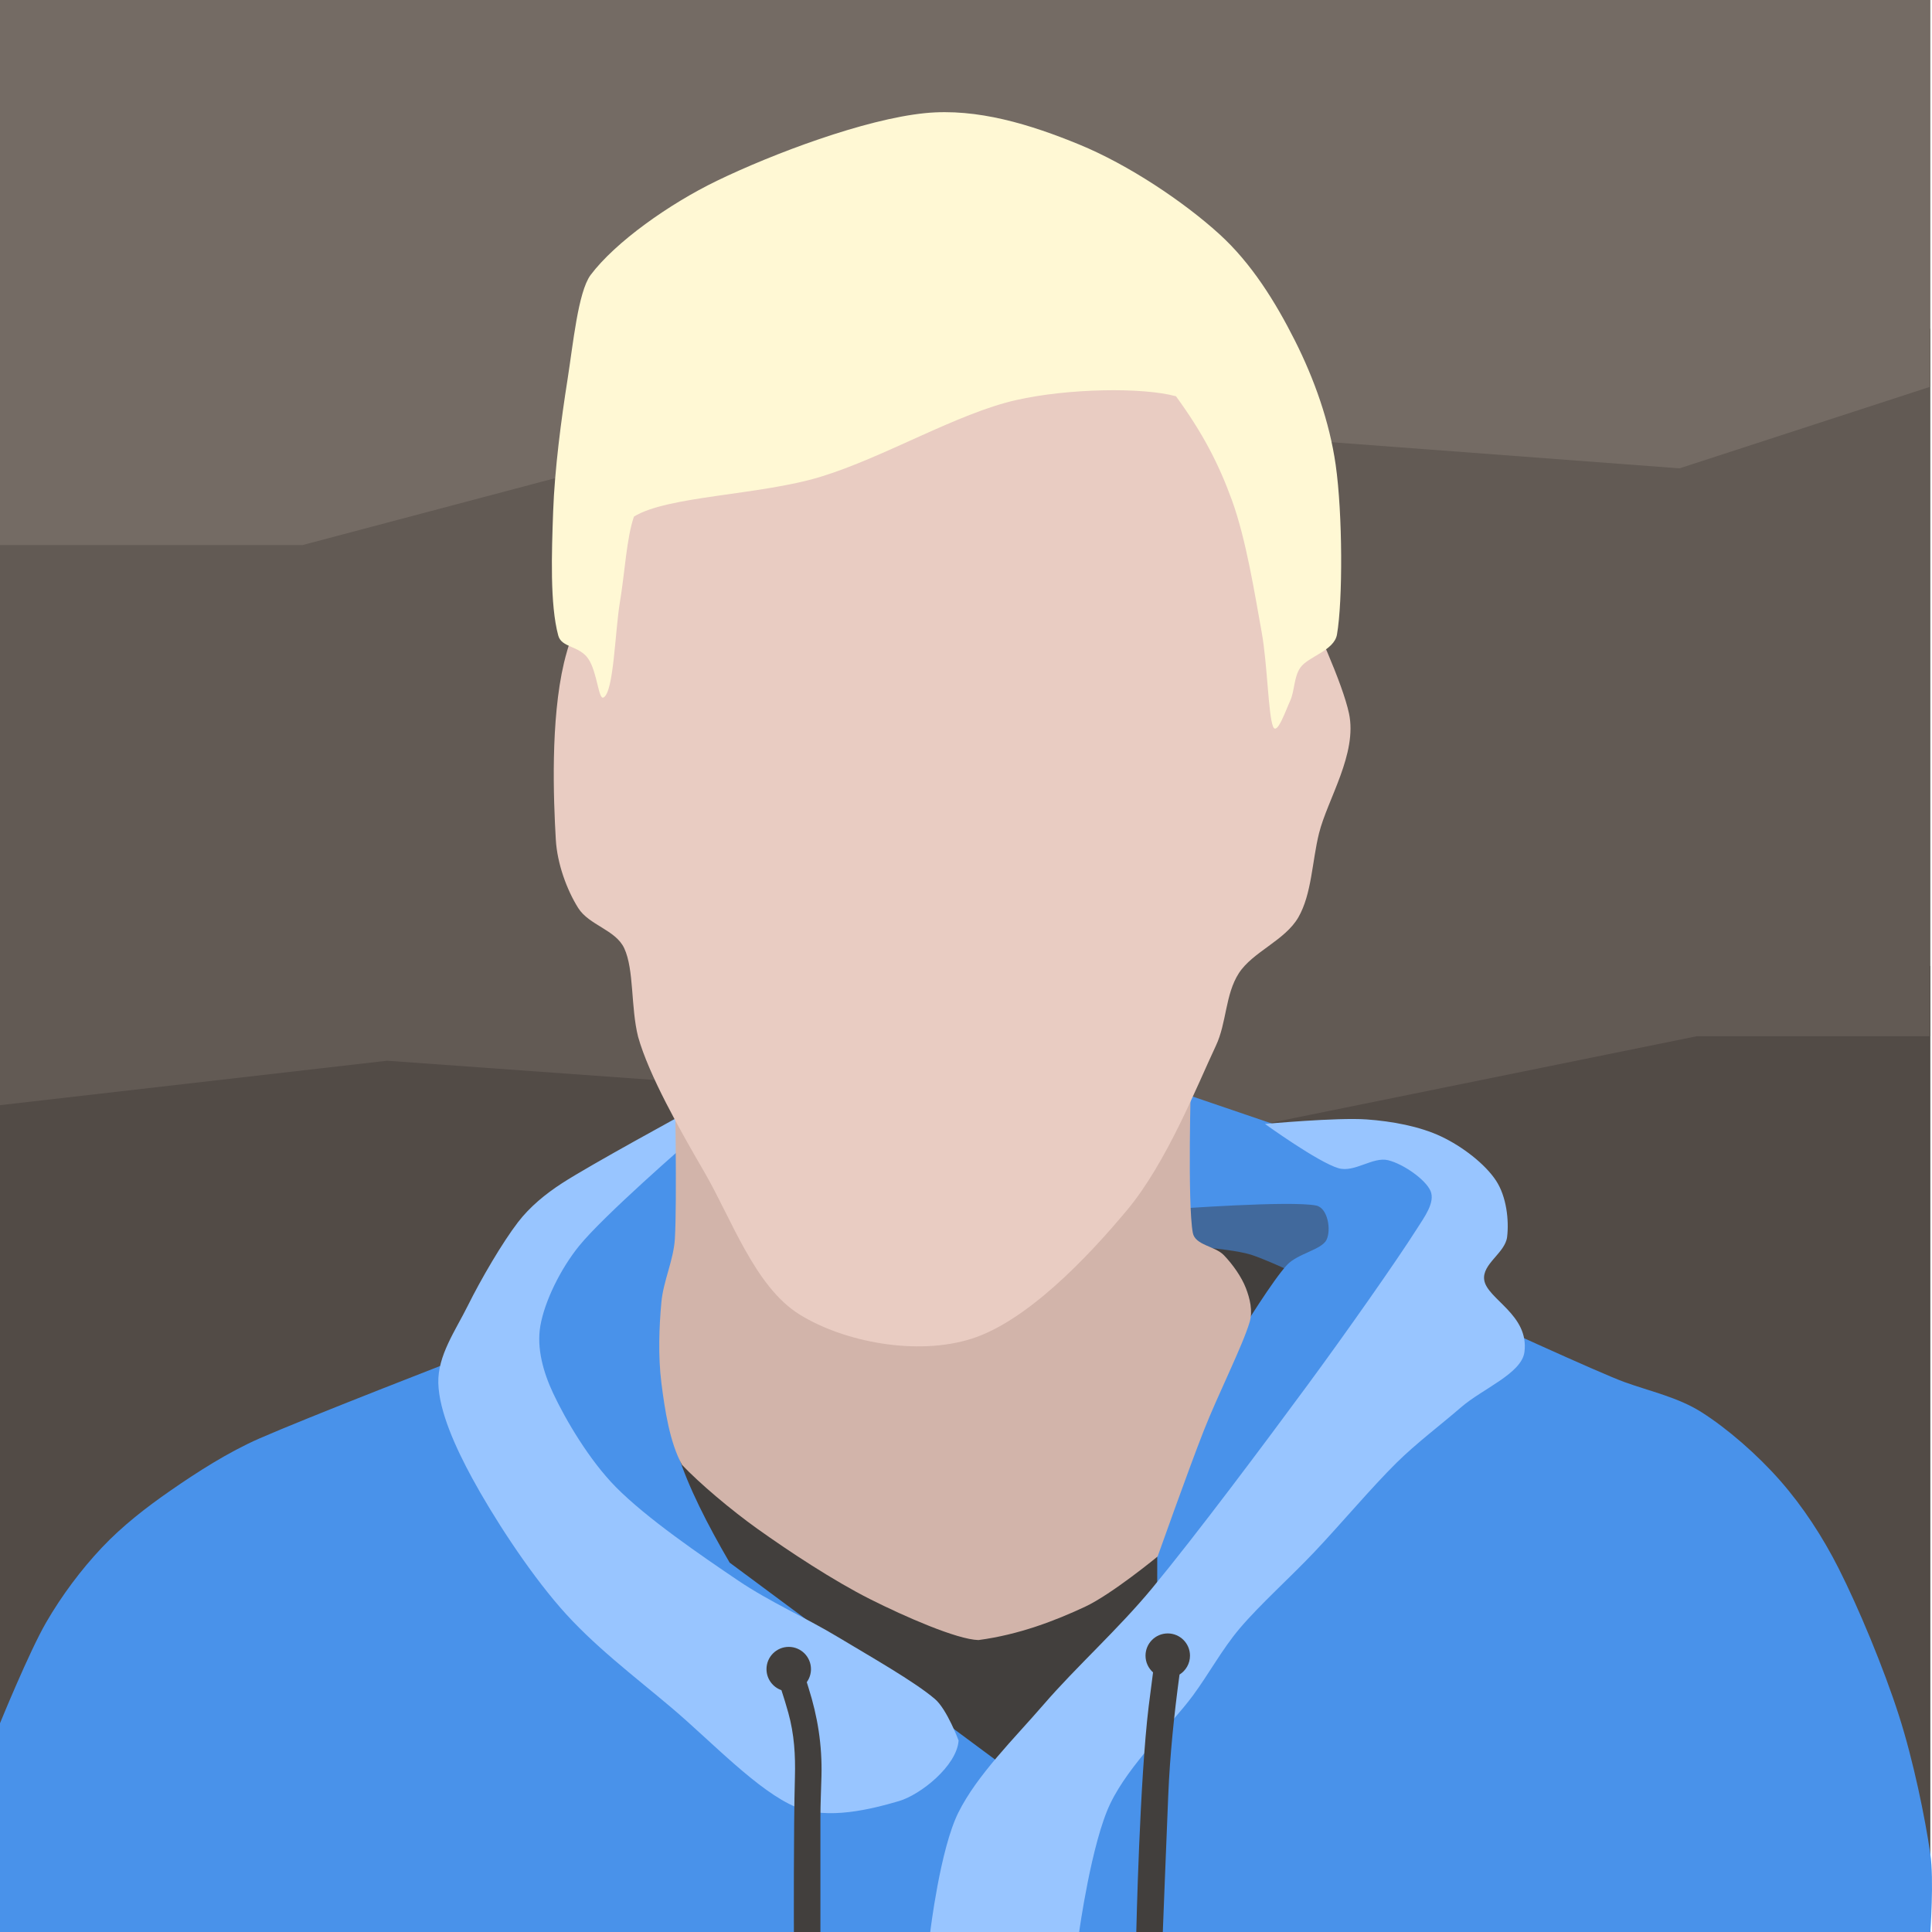
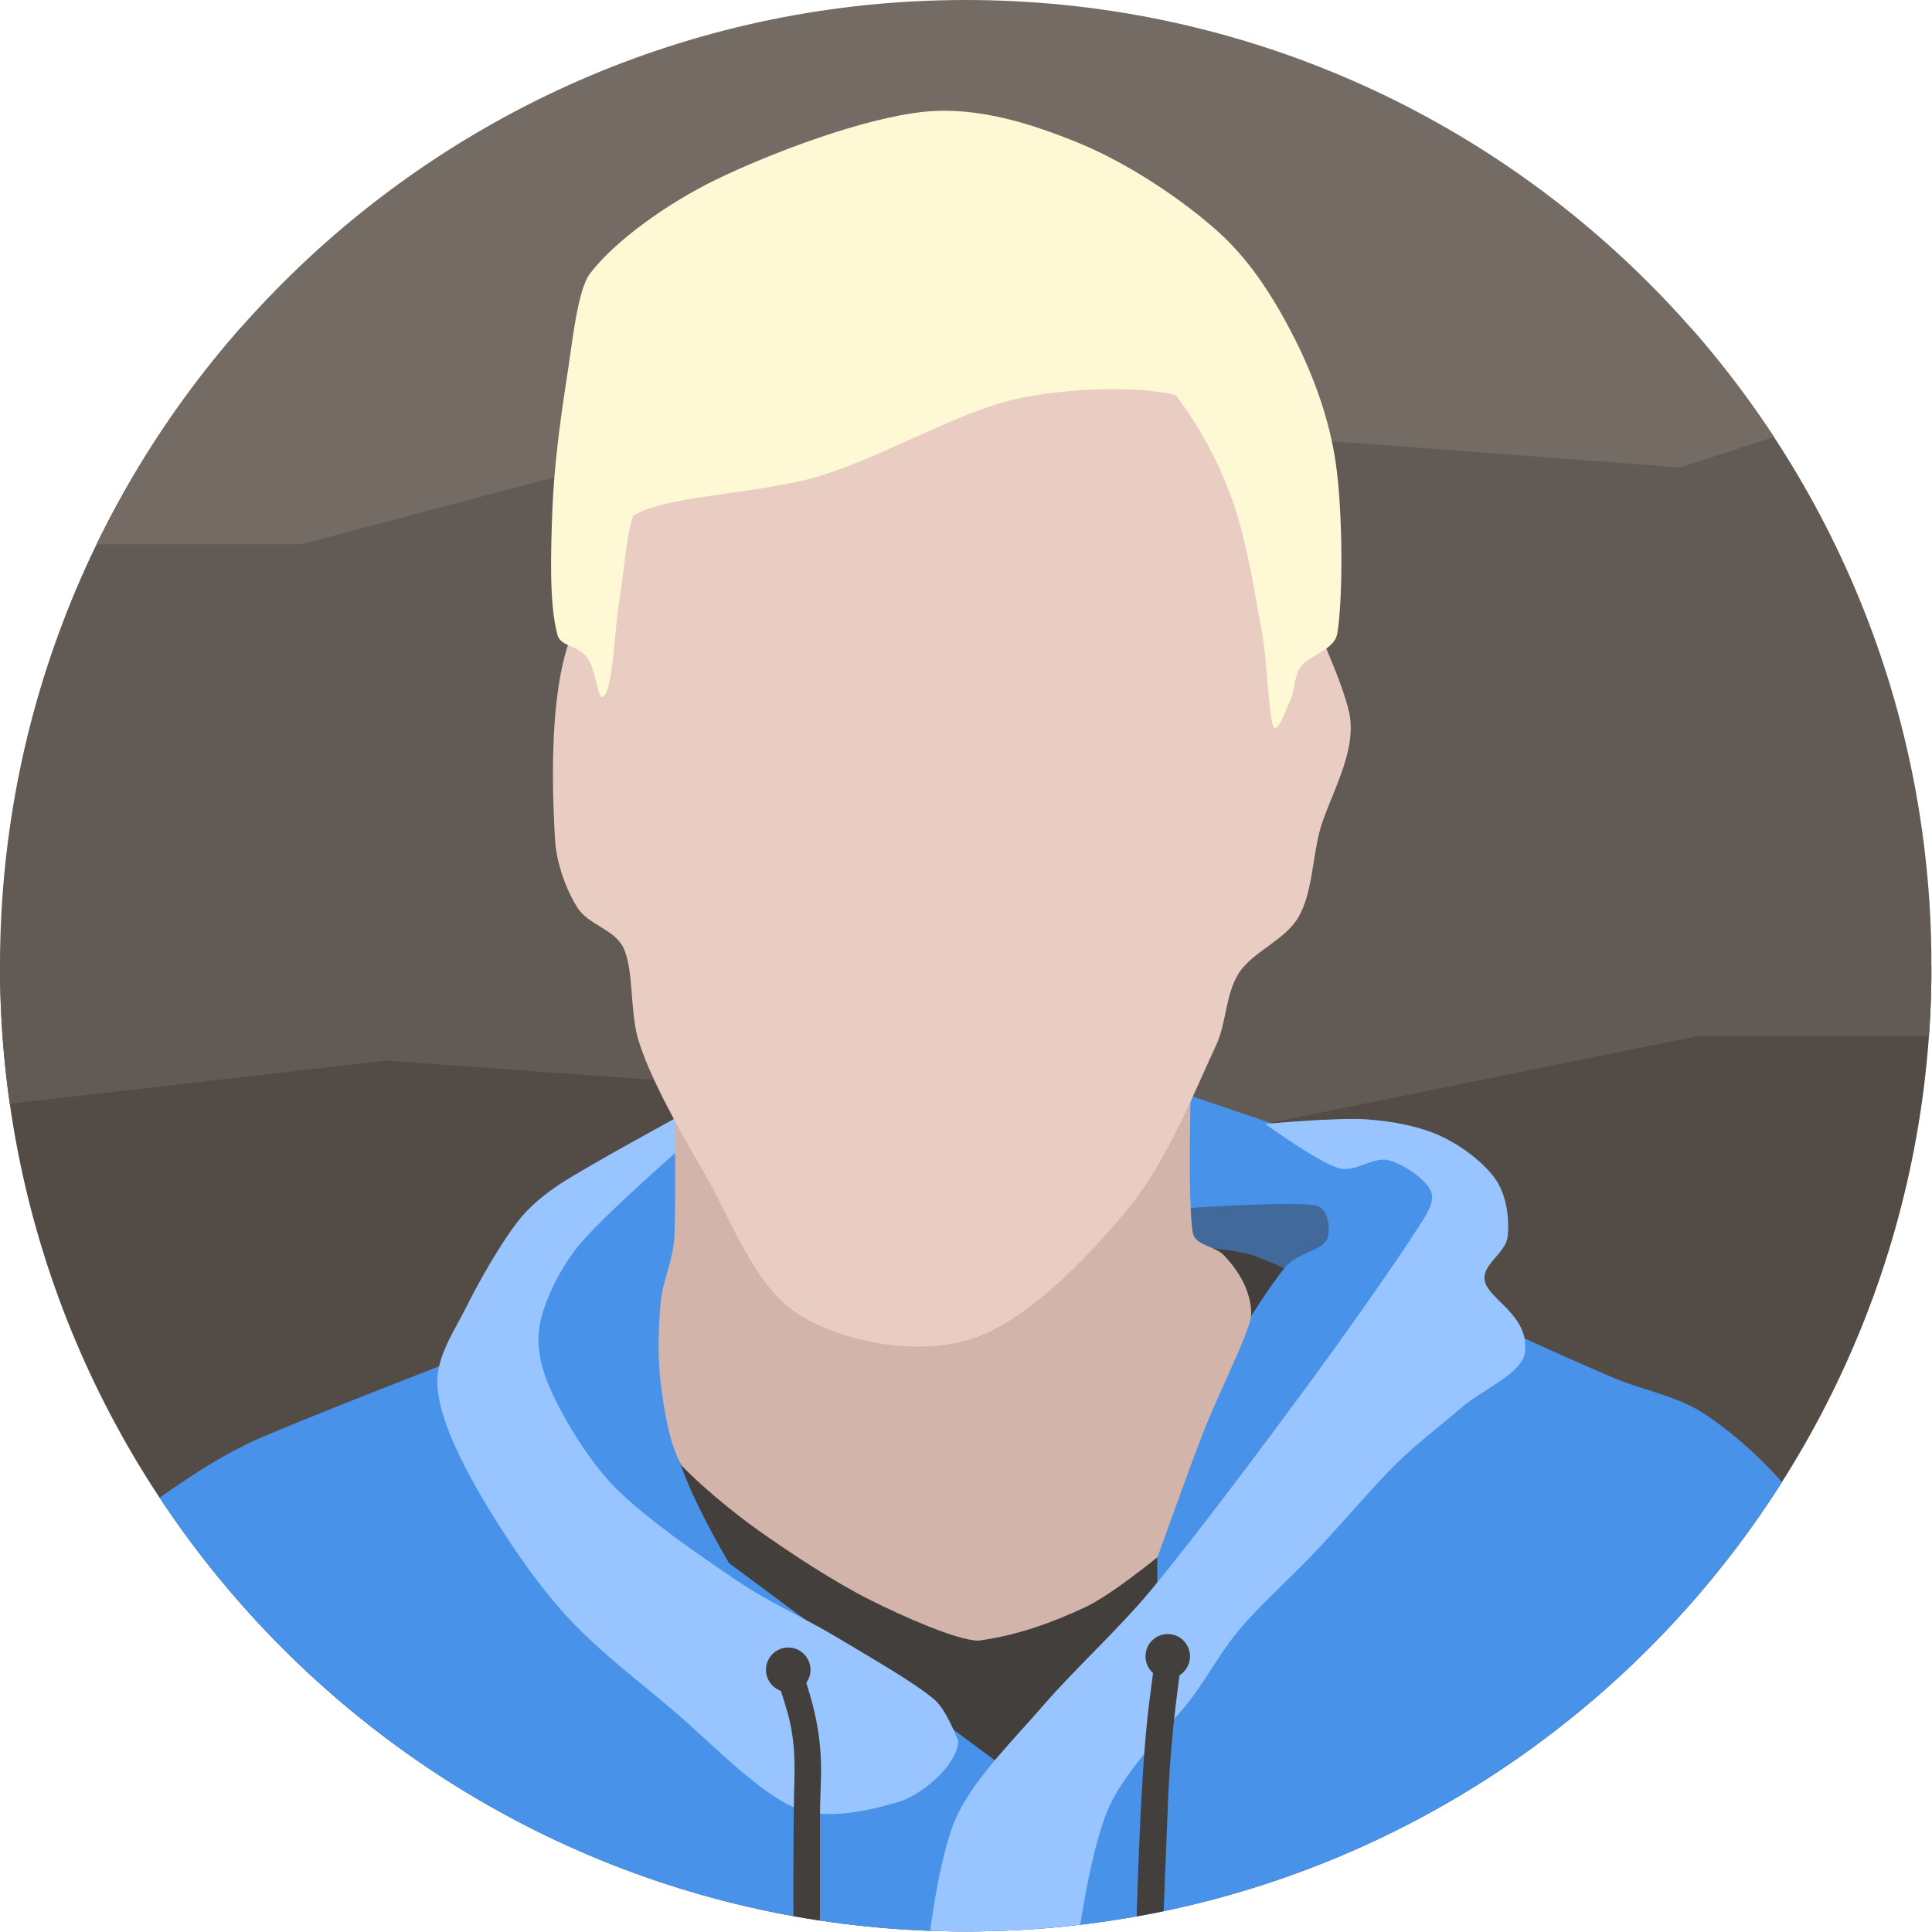
- <svg xmlns="http://www.w3.org/2000/svg" width="100%" height="100%" viewBox="0 0 749 749" version="1.1" xml:space="preserve" style="fill-rule:evenodd;clip-rule:evenodd;stroke-linejoin:round;stroke-miterlimit:2;">
-   <rect id="logo" x="0" y="0" width="749" height="749" style="fill:none;" />
+ <svg xmlns="http://www.w3.org/2000/svg" width="100%" height="100%" viewBox="0 0 748 748" version="1.1" xml:space="preserve" style="fill-rule:evenodd;clip-rule:evenodd;stroke-linejoin:round;stroke-miterlimit:2;">
  <clipPath id="_clip1">
-     <rect x="0" y="0" width="749" height="749" />
+     <circle id="logo" cx="373.897" cy="373.897" r="373.897" />
  </clipPath>
  <g clip-path="url(#_clip1)">
-     <rect x="0" y="374.5" width="748.356" height="374.5" style="fill:#524b46;" />
-     <path d="M0,428.456l150.052,-17.232l340.367,24.512l167.434,-34.011l90.503,0l0,-274.285l-748.356,0l0,301.016Z" style="fill:#625a54;" />
-     <path d="M0,0l0,211.312l117.283,0l112.302,-29.746l279.933,-10.64l141.609,10.64l97.229,-31.642l0,-149.924l-748.356,0Z" style="fill:#746b64;" />
-     <path d="M457.402,465.098l5.269,49.07l34.664,3.438l30.213,-36.983l-5.288,-19.517l-36.376,-2.679l-28.482,6.671Z" style="fill:#41699c;" />
-     <path d="M251.509,562.587l218.712,-78.662c0,0 9.937,0.987 14.671,2.466c5.627,1.758 19.095,8.083 19.095,8.083l-19.095,115.481l-99.83,100.454l-115.43,-77.16l-18.123,-70.662Z" style="fill:#423f3d;" />
-     <path d="M448.631,617.735l0.019,-21.171l33.165,-81.345c0,0 11.755,-19.099 17.163,-24.859c4.131,-4.399 13.406,-5.865 15.284,-9.697c1.878,-3.833 0.519,-12.384 -4.017,-13.298c-9.874,-1.991 -55.228,1.354 -55.228,1.354l3.252,-45.006l42.507,14.49l69.445,19.132l-21.724,42.097c27.637,12.739 71.949,33.011 81.332,36.391c10.022,3.61 20.768,5.926 29.769,11.626c10.051,6.367 21.669,16.466 30.541,26.571c8.872,10.106 16.536,21.888 22.692,34.065c7.674,15.177 17.429,38.557 23.35,56.998c5.605,17.459 10.146,39.663 12.175,53.65c1.449,9.984 0,30.267 0,30.267l-748.356,0l0,-80.927c0,0 11.32,-27.756 17.898,-39.1c6.039,-10.415 13.533,-20.447 21.569,-28.965c7.924,-8.401 17.151,-15.567 26.643,-22.142c10.195,-7.063 22.306,-14.886 34.527,-20.231c18.43,-8.061 71.756,-28.813 101.299,-40.233l21.505,-45.191l39.441,-27.843l3.259,36.007l-4.778,17.437l-4.322,21.18l5.841,44.943c3.816,12.233 11.452,27.264 19.993,41.87l114.386,84.865l60.656,-70.09l-9.286,-2.845Z" style="fill:#4992ea;" />
-     <path d="M418.373,749l-57.734,0c0,0 3.817,-32.114 10.894,-46.299c7.342,-14.716 21.501,-28.5 33.16,-41.999c12.526,-14.503 28.928,-29.196 41.999,-45.02c17.052,-20.643 43.189,-55.592 60.313,-78.84c14.632,-19.864 34.5,-48.127 42.431,-60.646c2.74,-4.324 7.035,-10.068 5.157,-14.468c-1.877,-4.399 -10.469,-10.455 -16.423,-11.929c-5.953,-1.475 -13.048,4.924 -19.297,3.084c-7.958,-2.344 -28.454,-17.147 -28.454,-17.147c0,0 27.955,-2.572 39.343,-1.761c9.886,0.704 20.612,2.671 28.984,6.63c8.223,3.888 16.996,10.639 21.253,17.124c4.06,6.185 5.051,15.366 4.285,21.784c-0.748,6.268 -9.817,10.48 -8.88,16.722c1.117,7.45 17.539,13.443 15.583,27.978c-1.112,8.269 -16.291,14.217 -24.468,21.289c-8.265,7.148 -17.258,13.843 -25.121,21.597c-9.49,9.358 -21.682,23.846 -31.817,34.552c-9.508,10.044 -21.127,20.386 -28.992,29.683c-6.849,8.096 -11.895,17.569 -18.197,26.098c-8.357,11.312 -24.611,26.514 -31.948,41.775c-7.328,15.245 -12.071,49.793 -12.071,49.793Zm-151.372,-306.359c0,0 -32.975,28.577 -42.56,40.462c-7.172,8.893 -13.279,21.348 -14.948,30.848c-1.536,8.735 1.172,18.115 4.932,26.147c4.883,10.432 14.097,26.048 24.364,36.441c11.969,12.117 33.122,26.582 47.45,36.258c12.227,8.257 25.88,14.188 38.519,21.798c12.705,7.648 29.9,17.398 37.712,24.095c4.683,4.015 9.161,16.087 9.161,16.087c-0.678,9.771 -14.737,21.019 -23.124,23.471c-10.647,3.113 -27.505,7.416 -39.806,2.375c-14.673,-6.014 -32.977,-25.551 -48.232,-38.456c-14.826,-12.542 -30.566,-24.312 -43.3,-38.976c-12.913,-14.87 -26.301,-35.738 -34.176,-50.243c-6.208,-11.435 -12.793,-25.672 -13.071,-36.786c-0.267,-10.663 6.667,-20.341 11.403,-29.897c5.15,-10.391 13.413,-24.529 19.496,-32.447c4.613,-6.005 10.656,-10.932 17.001,-15.059c10.904,-7.094 48.423,-27.5 48.423,-27.5l0.756,11.382Z" style="fill:#98c5ff;" />
-     <path d="M302.946,655.245c-3.368,-1.174 -5.788,-4.382 -5.788,-8.152c0,-4.762 3.863,-8.629 8.621,-8.629c4.759,0 8.622,3.867 8.622,8.629c0,1.885 -0.605,3.629 -1.631,5.049c0.241,0.77 0.473,1.544 0.711,2.295c3.469,10.946 5.304,22.059 4.986,34.164c-0.071,2.703 -0.169,5.405 -0.256,8.107c-0.076,2.44 -0.139,4.886 -0.151,7.333l0,0.476l0,44.483l-10.282,0c0,0 -0.149,-40.379 0.398,-60.171c0.217,-8.266 -0.223,-16.421 -2.571,-24.838c-0.819,-2.937 -1.709,-5.852 -2.659,-8.746Zm144.07,-6.896c-1.791,-1.582 -2.921,-3.896 -2.921,-6.472c0,-4.762 3.863,-8.628 8.621,-8.628c4.759,0 8.622,3.866 8.622,8.628c0,3.087 -1.623,5.798 -4.061,7.323c-2.097,15.526 -3.713,31.007 -4.377,46.951c-0.726,17.437 -2.101,52.849 -2.101,52.849l-10.281,0c0,0 1.308,-58.948 4.814,-87.582c0.534,-4.36 1.095,-8.716 1.684,-13.069Z" style="fill:#423f3d;fill-rule:nonzero;" />
-     <path d="M261.634,419.547c0,0 0.871,46.497 0,60.708c-0.512,8.353 -4.445,16.224 -5.224,24.557c-0.87,9.312 -1.313,20.96 0,31.316c1.333,10.516 3.244,23.104 8,31.784c6.721,7.089 18.885,17.399 29.307,24.837c12.167,8.682 29.419,20.077 43.689,27.256c13.345,6.713 33.582,15.598 41.929,15.815c15.747,-2.088 29.708,-7.496 41.283,-12.895c10.348,-4.827 28.168,-19.5 28.168,-19.5c0,0 11.882,-33.471 17.831,-48.628c5.594,-14.253 15.135,-33.074 17.864,-42.316c1.248,-4.228 0.102,-9.03 -1.489,-13.141c-1.669,-4.313 -5.098,-9.169 -8.526,-12.737c-3.426,-3.567 -11.139,-3.805 -12.039,-8.671c-2.123,-11.487 -0.7,-60.254 -0.7,-60.254l-64.581,71.851l-73.838,11.577l-61.674,-81.559Z" style="fill:#d2b4aa;" />
-     <path d="M249.917,179.683c0,0 -25.528,52.955 -31.268,77.263c-5.259,22.272 -4.089,52.739 -3.17,68.585c0.538,9.277 4.263,19.472 8.684,26.488c4.214,6.687 14.512,8.439 17.845,15.608c3.87,8.324 2.478,22.827 5.376,34.337c4.167,14.81 15.955,35.693 25.757,52.562c10.42,17.933 19.508,44.295 36.767,55.039c17.258,10.744 45.609,16.17 66.785,9.427c21.176,-6.744 44.488,-30.953 60.271,-49.886c15.454,-18.54 27.206,-48.419 34.422,-63.717c4.187,-8.875 3.576,-19.815 8.878,-28.07c5.331,-8.301 17.928,-12.693 23.109,-21.731c5.181,-9.039 5.291,-21.674 7.977,-32.501c3.267,-13.171 14.967,-30.891 11.624,-46.522c-4.914,-22.974 -41.106,-91.323 -41.106,-91.323l-34.824,-50.941l-133.549,-3.137l-63.578,48.519Z" style="fill:#e9ccc2;" />
-     <path d="M233.993,270.402c-2.009,1.103 -2.401,-9.958 -5.995,-15.098c-3.538,-5.061 -10.284,-4.155 -11.571,-8.904c-3.258,-12.018 -2.56,-32.067 -1.982,-48.106c0.596,-16.524 3.143,-35.766 5.556,-51.038c2.162,-13.683 4.094,-33.941 8.922,-40.59c9.649,-12.858 30.641,-27.682 48.973,-36.559c21.617,-10.468 57.297,-23.906 80.726,-26.248c20.258,-2.024 41.017,4.455 59.848,12.198c19.019,7.819 40.344,22.067 54.261,34.717c12.457,11.322 21.728,26.282 29.242,41.183c7.513,14.901 13.44,31.474 15.841,48.223c2.724,19.007 2.782,52.721 0.505,65.821c-1.089,6.269 -11.143,8.501 -14.167,12.78c-2.595,3.673 -2.208,9.079 -3.977,12.894c-1.683,3.629 -5.103,13.688 -6.637,9.995c-1.841,-4.432 -2.212,-24.498 -4.407,-36.582c-2.656,-14.622 -5.988,-35.904 -11.526,-51.148c-5.212,-14.345 -11.446,-26.244 -21.702,-40.315c-12.923,-3.541 -41.832,-3.088 -61.991,1.48c-22.96,5.202 -51.078,22.205 -75.769,29.734c-23.596,7.196 -59.409,7.371 -72.374,15.442c-2.837,8.101 -3.571,21.996 -5.416,32.984c-1.963,11.686 -2.372,34.948 -6.36,37.137Z" style="fill:#fff8d4;" />
+     <rect x="-0.603" y="-0.603" width="749" height="749" style="fill:none;" />
+     <clipPath id="_clip2">
+       <rect x="-0.603" y="-0.603" width="749" height="749" />
+     </clipPath>
+     <g clip-path="url(#_clip2)">
+       <rect x="-0.603" y="373.897" width="748.356" height="374.5" style="fill:#524b46;" />
+       <path d="M-0.603,427.853l150.052,-17.233l340.367,24.513l167.434,-34.011l90.503,0l0,-274.285l-748.356,0l0,301.016Z" style="fill:#625a54;" />
+       <path d="M-0.603,-0.603l0,211.312l117.283,0l112.302,-29.746l279.933,-10.64l141.609,10.64l97.229,-31.642l0,-149.924l-748.356,0Z" style="fill:#746b64;" />
+       <path d="M456.799,464.495l5.269,49.07l34.664,3.438l30.213,-36.983l-5.288,-19.517l-36.376,-2.679l-28.482,6.671Z" style="fill:#41699c;" />
+       <path d="M250.906,561.984l218.712,-78.662c0,0 9.937,0.987 14.671,2.466c5.627,1.758 19.095,8.083 19.095,8.083l-19.095,115.481l-99.83,100.453l-115.43,-77.16l-18.123,-70.661Z" style="fill:#423f3d;" />
+       <path d="M448.028,617.132l0.018,-21.171l33.166,-81.345c0,0 11.755,-19.1 17.163,-24.859c4.131,-4.399 13.406,-5.865 15.284,-9.697c1.878,-3.833 0.519,-12.384 -4.017,-13.298c-9.874,-1.991 -55.228,1.354 -55.228,1.354l3.252,-45.006l42.507,14.49l69.445,19.132l-21.724,42.097c27.637,12.739 71.949,33.01 81.332,36.391c10.022,3.61 20.768,5.926 29.769,11.626c10.051,6.367 21.669,16.465 30.541,26.571c8.872,10.106 16.536,21.888 22.692,34.065c7.674,15.177 17.429,38.557 23.349,56.998c5.606,17.459 10.147,39.663 12.176,53.65c1.449,9.984 0,30.267 0,30.267l-748.356,0l0,-80.927c0,0 11.32,-27.756 17.898,-39.1c6.039,-10.415 13.533,-20.447 21.568,-28.965c7.925,-8.401 17.152,-15.567 26.644,-22.143c10.195,-7.062 22.306,-14.885 34.526,-20.23c18.431,-8.061 71.757,-28.813 101.3,-40.233l21.505,-45.191l39.441,-27.843l3.259,36.007l-4.778,17.437l-4.323,21.18l5.842,44.943c3.816,12.233 11.452,27.264 19.993,41.87l114.386,84.865l60.656,-70.09l-9.286,-2.845Z" style="fill:#4992ea;" />
+       <path d="M417.77,748.397l-57.734,0c0,0 3.817,-32.114 10.894,-46.299c7.342,-14.716 21.501,-28.5 33.16,-41.999c12.526,-14.503 28.928,-29.196 41.999,-45.02c17.052,-20.643 43.189,-55.592 60.313,-78.84c14.631,-19.864 34.499,-48.127 42.431,-60.646c2.74,-4.324 7.035,-10.068 5.157,-14.468c-1.877,-4.399 -10.469,-10.455 -16.423,-11.93c-5.953,-1.474 -13.048,4.925 -19.297,3.085c-7.958,-2.344 -28.454,-17.147 -28.454,-17.147c0,0 27.955,-2.572 39.343,-1.761c9.886,0.704 20.612,2.671 28.984,6.629c8.223,3.889 16.996,10.64 21.253,17.125c4.059,6.185 5.051,15.366 4.285,21.784c-0.748,6.268 -9.817,10.48 -8.881,16.722c1.118,7.45 17.54,13.443 15.584,27.978c-1.112,8.269 -16.291,14.217 -24.468,21.289c-8.265,7.147 -17.258,13.843 -25.122,21.597c-9.489,9.358 -21.681,23.846 -31.816,34.551c-9.508,10.045 -21.127,20.387 -28.992,29.684c-6.849,8.096 -11.895,17.569 -18.197,26.098c-8.358,11.312 -24.611,26.514 -31.948,41.775c-7.328,15.245 -12.071,49.793 -12.071,49.793Zm-151.373,-306.359c0,0 -32.975,28.577 -42.559,40.462c-7.172,8.893 -13.279,21.348 -14.948,30.848c-1.536,8.735 1.172,18.115 4.932,26.147c4.883,10.431 14.097,26.048 24.364,36.441c11.969,12.116 33.122,26.582 47.45,36.257c12.227,8.257 25.88,14.189 38.519,21.798c12.705,7.649 29.899,17.399 37.712,24.096c4.683,4.015 9.161,16.087 9.161,16.087c-0.678,9.771 -14.737,21.019 -23.124,23.471c-10.647,3.113 -27.505,7.416 -39.806,2.375c-14.673,-6.014 -32.977,-25.551 -48.232,-38.456c-14.826,-12.542 -30.566,-24.312 -43.3,-38.976c-12.913,-14.87 -26.301,-35.738 -34.176,-50.243c-6.208,-11.435 -12.793,-25.672 -13.071,-36.786c-0.267,-10.664 6.666,-20.341 11.403,-29.897c5.15,-10.391 13.413,-24.53 19.496,-32.447c4.613,-6.005 10.656,-10.932 17.001,-15.06c10.904,-7.093 48.423,-27.499 48.423,-27.499l0.755,11.382Z" style="fill:#98c5ff;" />
+       <path d="M302.343,654.642c-3.368,-1.174 -5.788,-4.382 -5.788,-8.152c0,-4.762 3.863,-8.629 8.621,-8.629c4.759,0 8.622,3.867 8.622,8.629c0,1.885 -0.605,3.629 -1.631,5.049c0.241,0.77 0.473,1.544 0.711,2.295c3.469,10.946 5.304,22.059 4.986,34.164c-0.071,2.702 -0.169,5.404 -0.256,8.107c-0.076,2.44 -0.139,4.886 -0.151,7.333l0,0.476l0,44.483l-10.282,0c0,0 -0.149,-40.379 0.398,-60.171c0.217,-8.267 -0.223,-16.422 -2.571,-24.838c-0.819,-2.937 -1.71,-5.852 -2.659,-8.746Zm144.07,-6.896c-1.791,-1.582 -2.921,-3.896 -2.921,-6.472c0,-4.762 3.863,-8.629 8.621,-8.629c4.759,0 8.622,3.867 8.622,8.629c0,3.087 -1.623,5.798 -4.061,7.323c-2.098,15.526 -3.713,31.007 -4.377,46.951c-0.726,17.437 -2.101,52.849 -2.101,52.849l-10.281,0c0,0 1.308,-58.948 4.814,-87.582c0.534,-4.36 1.095,-8.716 1.684,-13.069Z" style="fill:#423f3d;fill-rule:nonzero;" />
+       <path d="M261.031,418.944c0,0 0.871,46.497 0,60.708c-0.512,8.353 -4.445,16.224 -5.224,24.557c-0.87,9.312 -1.313,20.96 0,31.316c1.333,10.516 3.244,23.104 8,31.784c6.721,7.089 18.885,17.399 29.307,24.837c12.166,8.682 29.419,20.077 43.689,27.256c13.345,6.713 33.582,15.598 41.929,15.815c15.747,-2.088 29.708,-7.496 41.283,-12.895c10.348,-4.827 28.168,-19.5 28.168,-19.5c0,0 11.882,-33.471 17.831,-48.628c5.594,-14.253 15.135,-33.074 17.864,-42.317c1.248,-4.227 0.102,-9.03 -1.489,-13.14c-1.67,-4.313 -5.098,-9.169 -8.526,-12.737c-3.426,-3.567 -11.14,-3.805 -12.039,-8.671c-2.123,-11.487 -0.7,-60.254 -0.7,-60.254l-64.581,71.851l-73.838,11.577l-61.674,-81.559Z" style="fill:#d2b4aa;" />
+       <path d="M249.314,179.08c0,0 -25.529,52.955 -31.268,77.263c-5.259,22.272 -4.089,52.739 -3.17,68.585c0.538,9.277 4.263,19.472 8.684,26.488c4.214,6.687 14.512,8.439 17.845,15.607c3.87,8.325 2.478,22.828 5.376,34.338c4.167,14.81 15.955,35.693 25.756,52.562c10.421,17.933 19.509,44.295 36.767,55.039c17.259,10.744 45.61,16.17 66.786,9.427c21.176,-6.744 44.488,-30.953 60.271,-49.887c15.454,-18.54 27.205,-48.418 34.422,-63.716c4.187,-8.875 3.576,-19.815 8.878,-28.07c5.331,-8.301 17.928,-12.693 23.109,-21.731c5.181,-9.039 5.291,-21.674 7.977,-32.501c3.267,-13.171 14.967,-30.891 11.624,-46.522c-4.914,-22.974 -41.106,-91.323 -41.106,-91.323l-34.824,-50.941l-133.549,-3.137l-63.578,48.519Z" style="fill:#e9ccc2;" />
+       <path d="M233.39,269.799c-2.01,1.103 -2.401,-9.958 -5.995,-15.098c-3.538,-5.061 -10.284,-4.155 -11.571,-8.904c-3.258,-12.018 -2.56,-32.067 -1.982,-48.106c0.595,-16.524 3.143,-35.766 5.556,-51.038c2.162,-13.683 4.094,-33.941 8.921,-40.59c9.65,-12.859 30.642,-27.682 48.974,-36.559c21.617,-10.468 57.297,-23.906 80.726,-26.248c20.258,-2.024 41.016,4.455 59.848,12.198c19.018,7.819 40.344,22.067 54.261,34.717c12.457,11.322 21.728,26.282 29.242,41.183c7.513,14.901 13.44,31.474 15.841,48.223c2.724,19.007 2.782,52.721 0.505,65.821c-1.089,6.269 -11.143,8.501 -14.167,12.78c-2.595,3.673 -2.208,9.079 -3.977,12.894c-1.683,3.628 -5.103,13.688 -6.637,9.995c-1.841,-4.432 -2.213,-24.498 -4.407,-36.582c-2.656,-14.622 -5.988,-35.904 -11.526,-51.148c-5.212,-14.345 -11.446,-26.244 -21.702,-40.315c-12.923,-3.541 -41.832,-3.088 -61.991,1.48c-22.96,5.202 -51.078,22.205 -75.769,29.734c-23.596,7.196 -59.409,7.371 -72.374,15.442c-2.837,8.101 -3.571,21.996 -5.416,32.984c-1.963,11.686 -2.373,34.948 -6.36,37.137Z" style="fill:#fff8d4;" />
+     </g>
  </g>
</svg>
